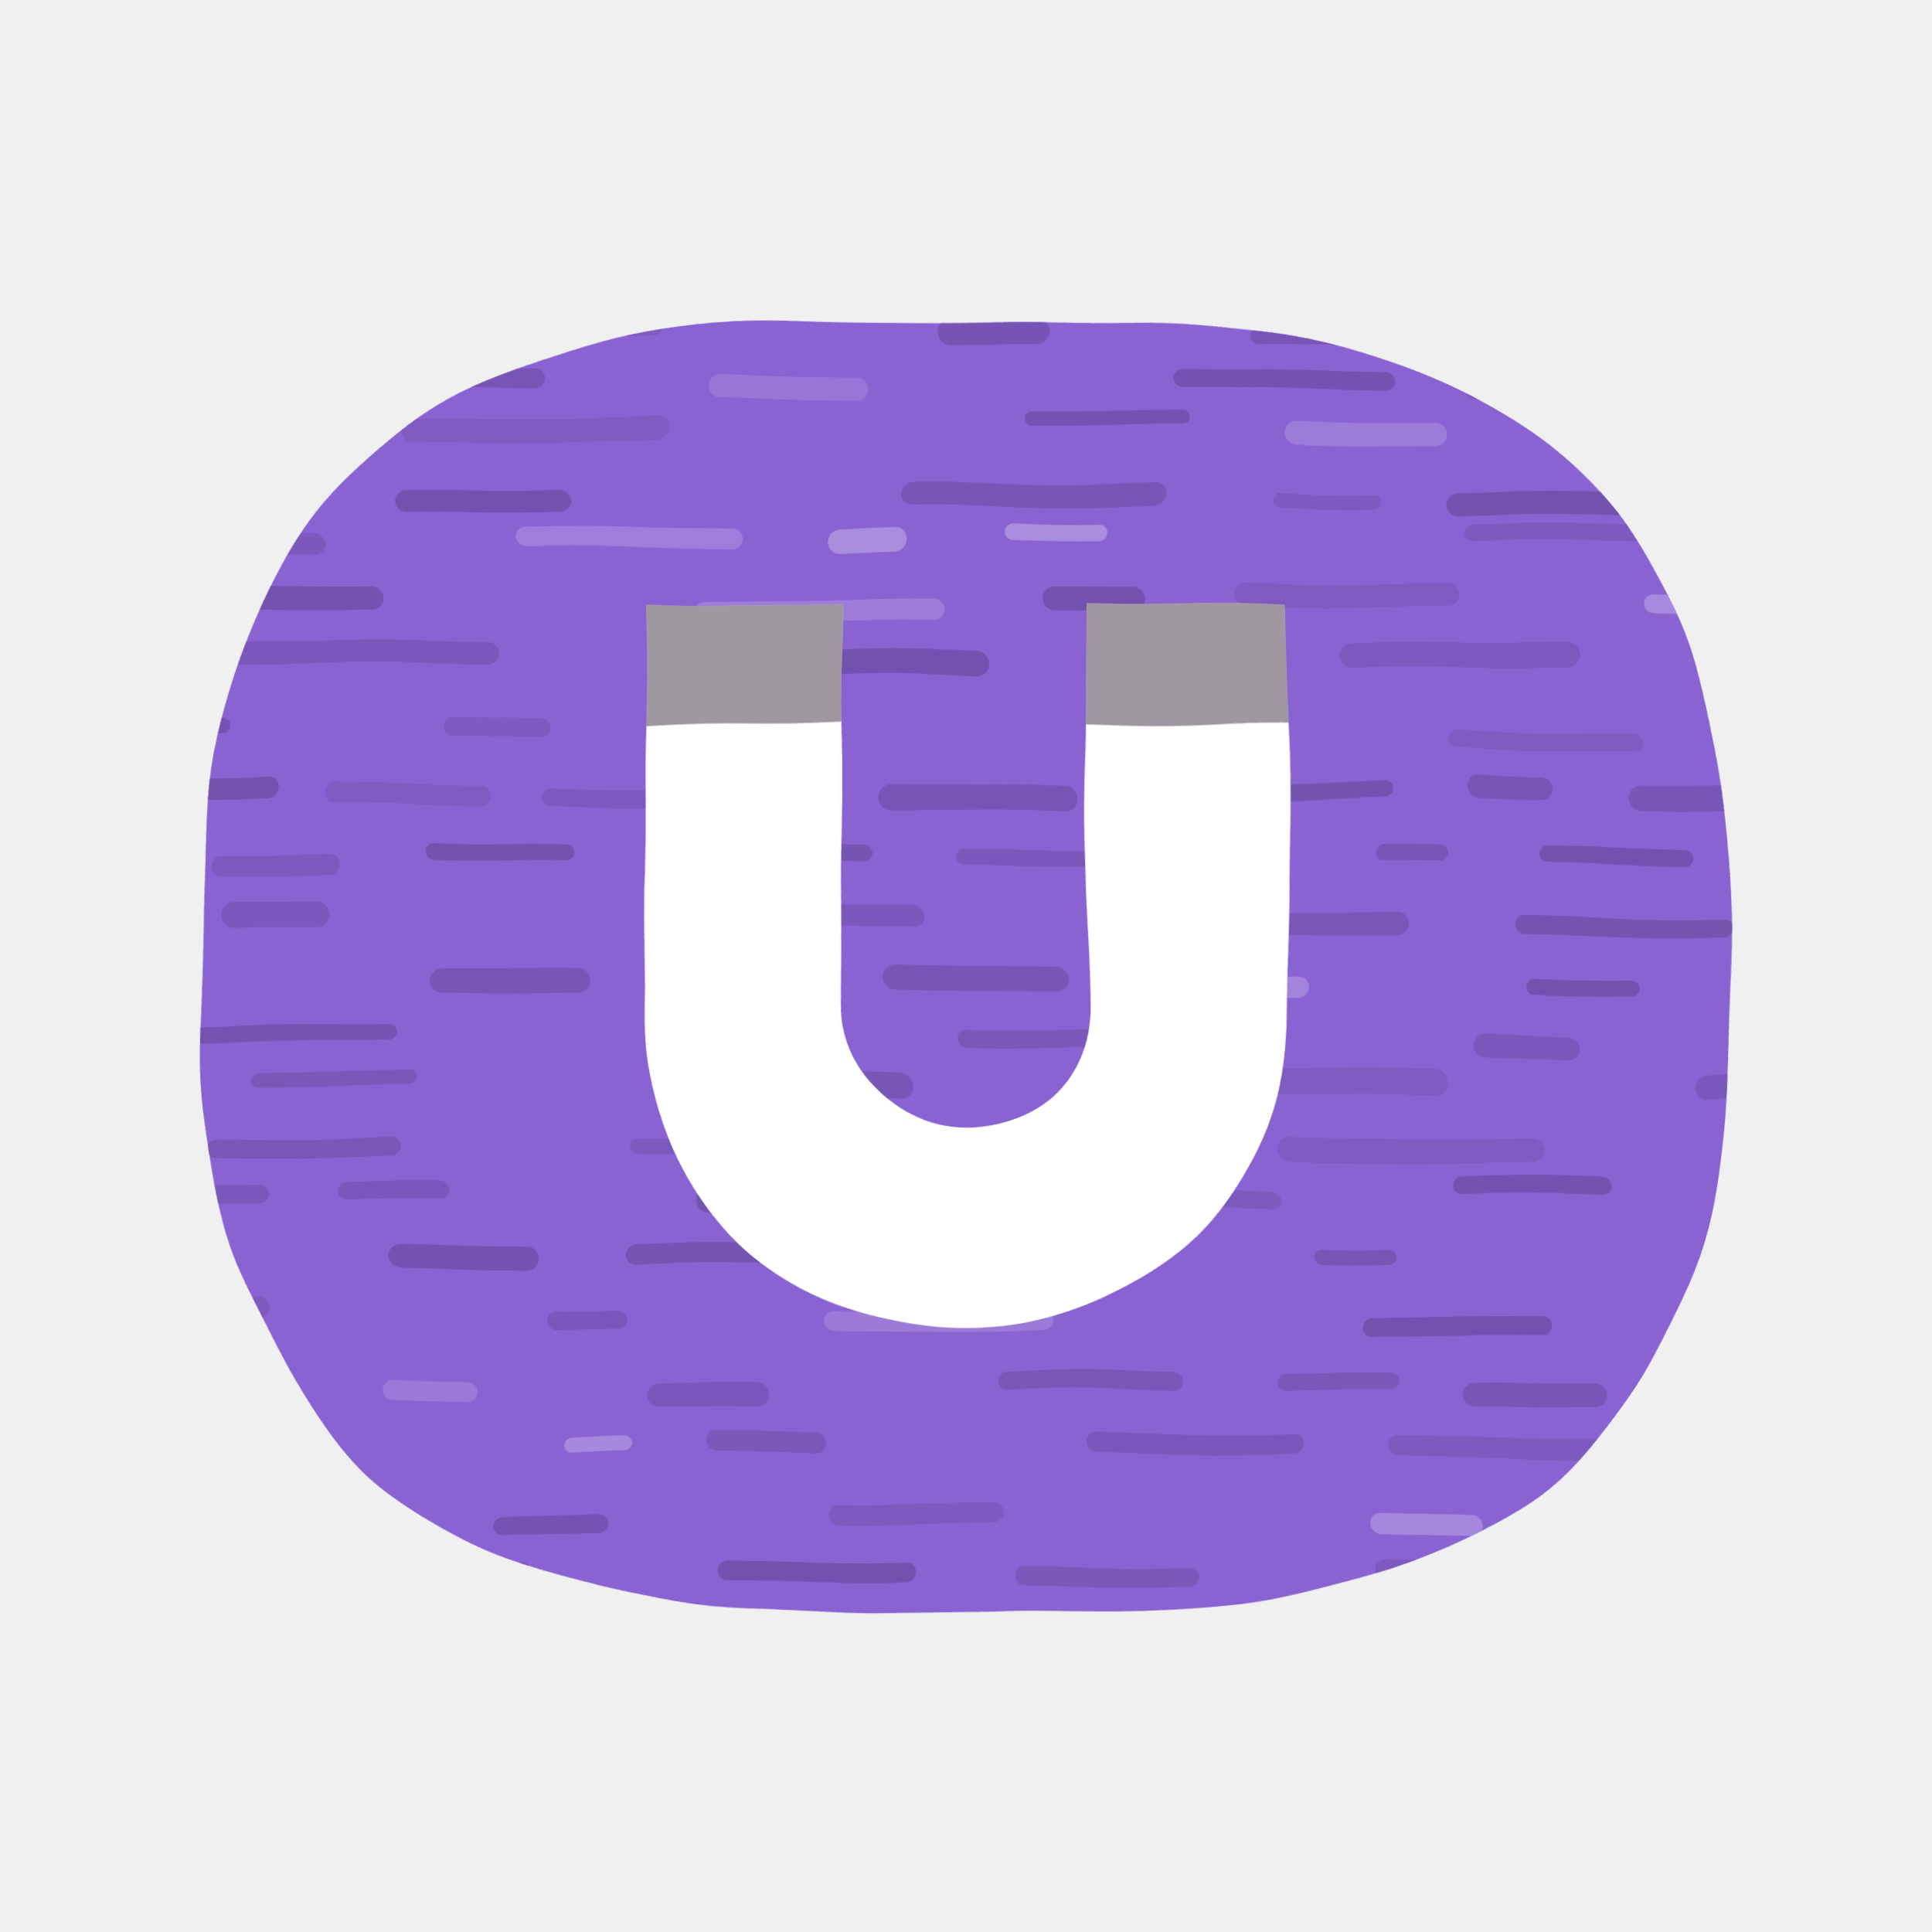
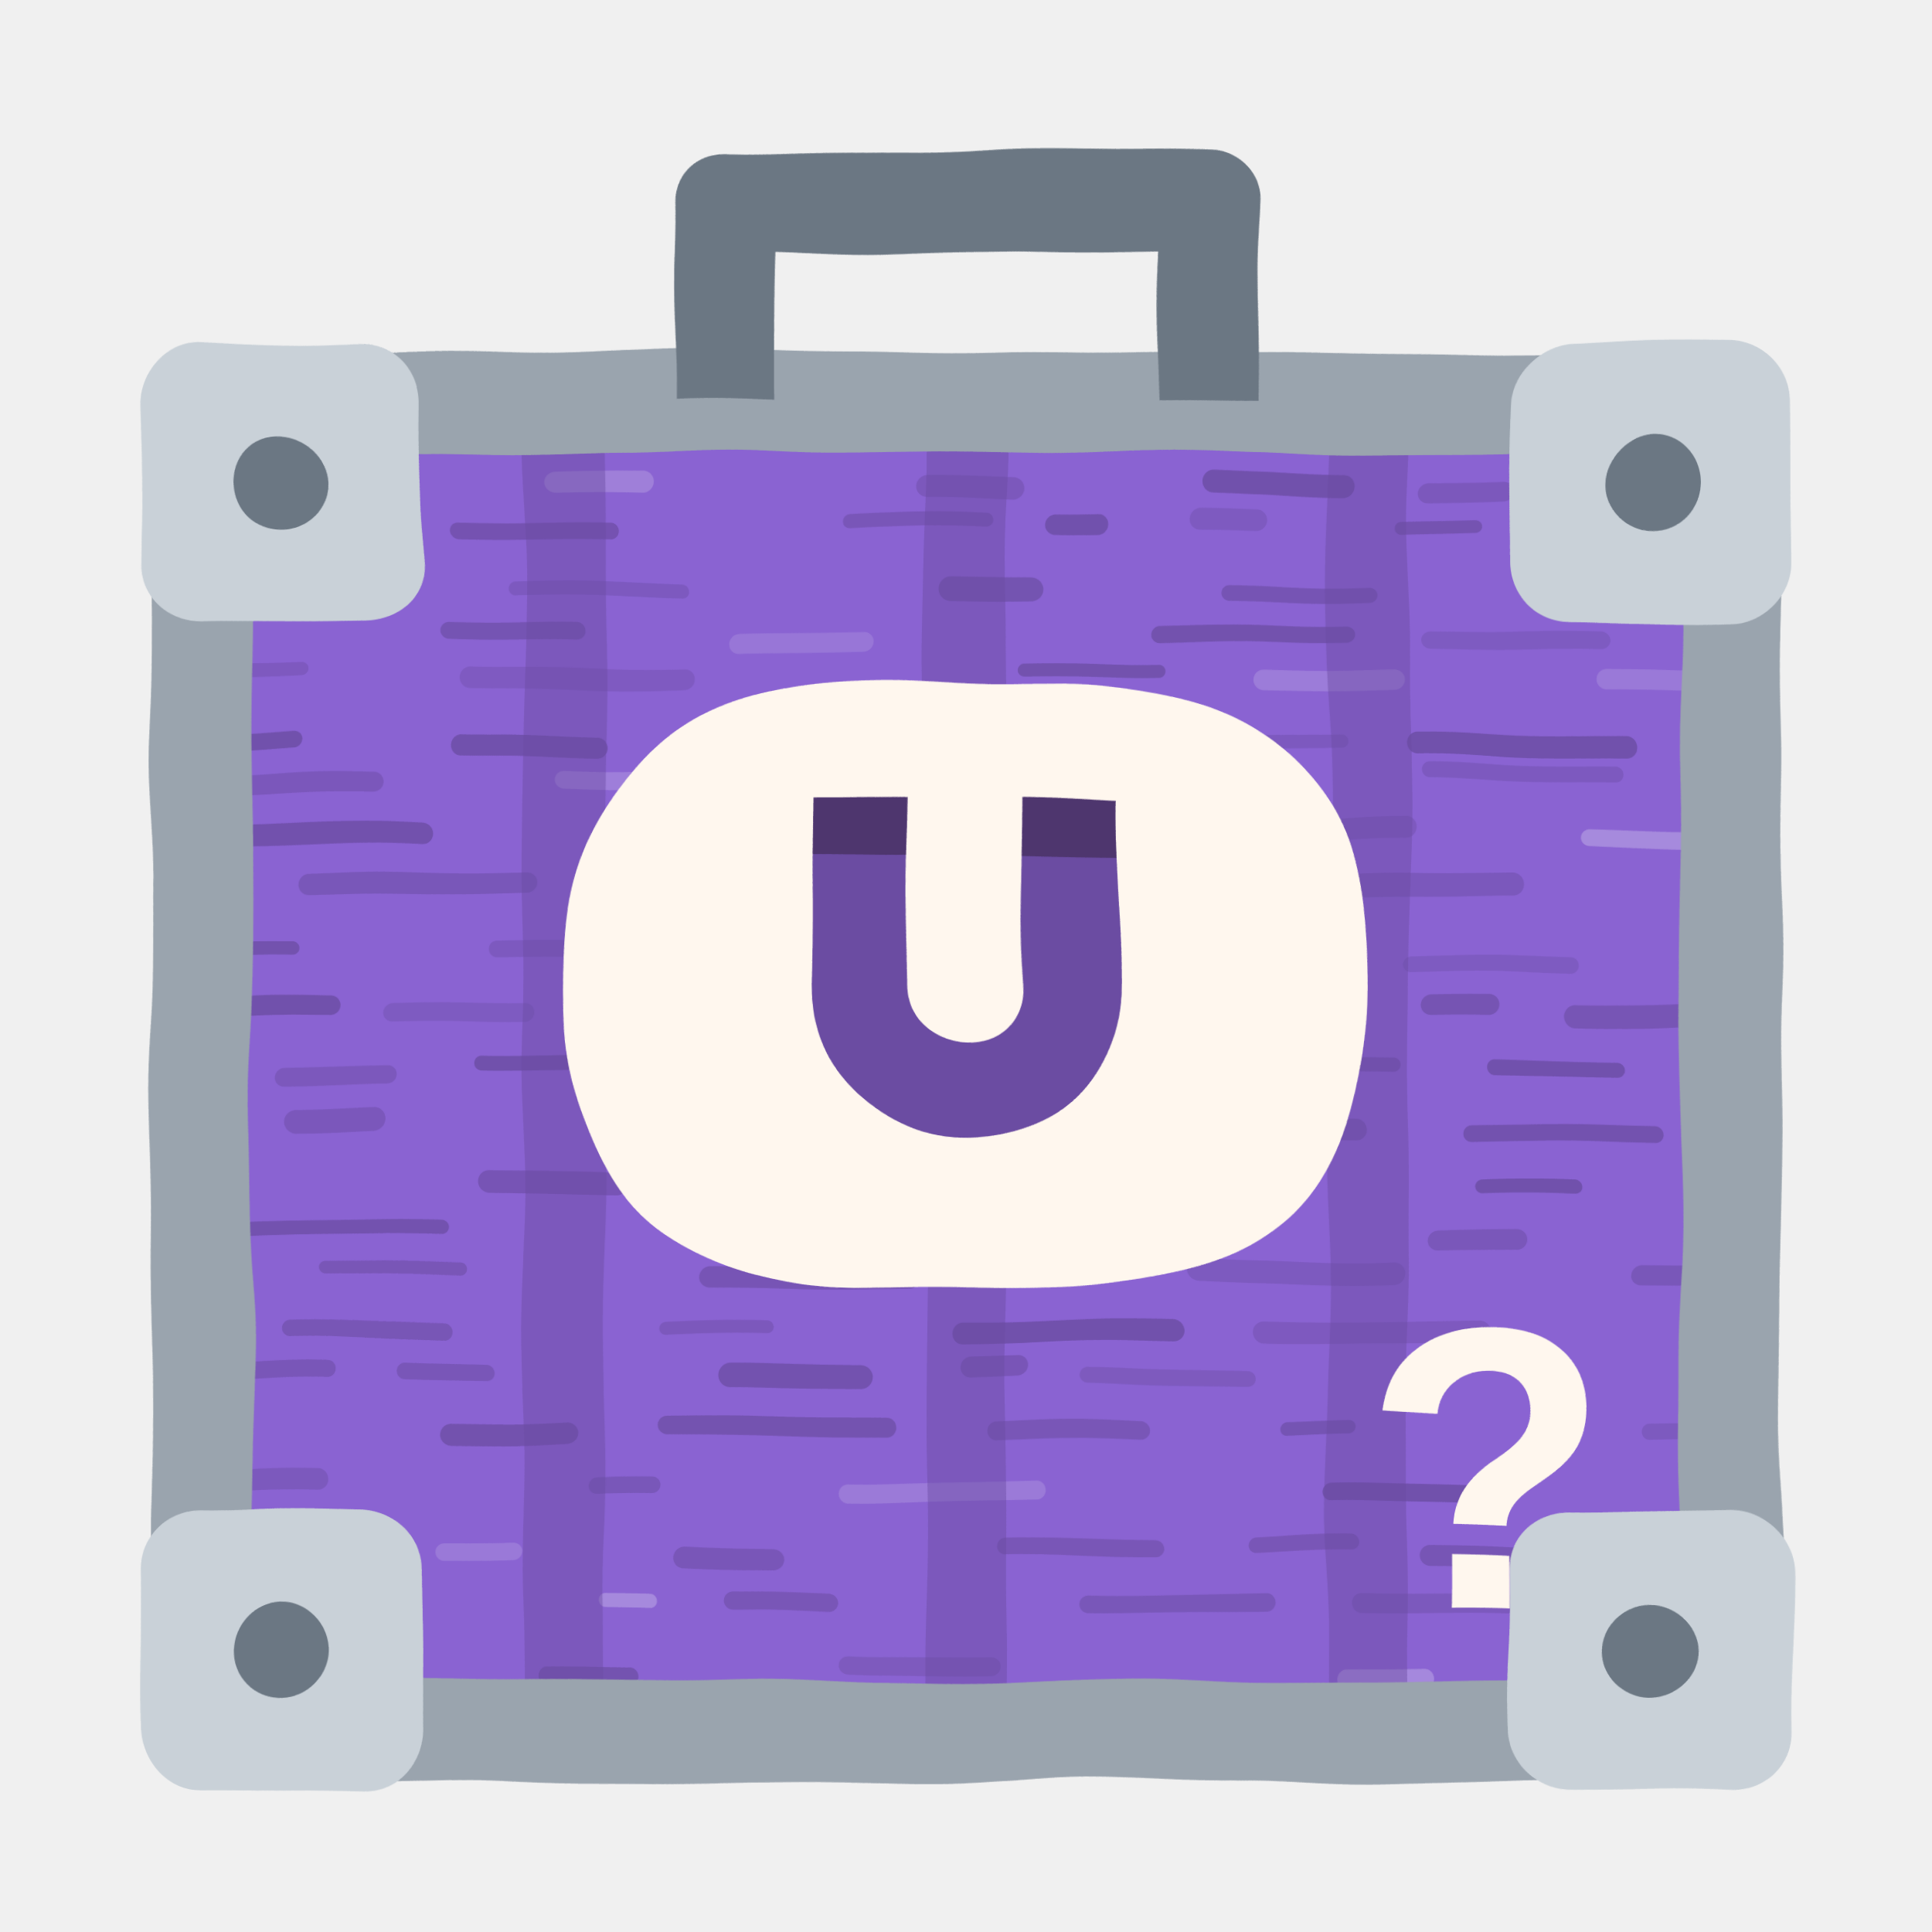
<svg xmlns="http://www.w3.org/2000/svg" width="96" height="96" viewBox="0 0 96 96">
  <defs>
    <filter id="rough" x="-10%" y="-10%" width="120%" height="120%">
      <feTurbulence type="fractalNoise" baseFrequency="0.08" numOctaves="2" seed="10" />
      <feDisplacementMap in="SourceGraphic" scale="0.8" xChannelSelector="R" yChannelSelector="G" />
    </filter>
  </defs>
  <g filter="url(#rough)">
-     <clipPath id="cxcontrole">
-       <path d="M40,16 H56 Q86,16 86,46 V50 Q86,80 56,80 H40 Q10,80 10,50 V46 Q10,16 40,16 Z" />
+     <clipPath id="cbcontrole">
+       <path d="M18,20 H78 Q86,20 86,28 V78 Q86,86 78,86 H18 Q10,86 10,78 V28 Q10,20 18,20 Z" />
    </clipPath>
-     <path d="M40,16 H56 Q86,16 86,46 V50 Q86,80 56,80 H40 Q10,80 10,50 V46 Q10,16 40,16 Z" fill="#8a63d2" />
-     <g clip-path="url(#cxcontrole)" stroke-linecap="round">
-       <path d="M-3.85,4.44 h10.14" stroke="#6d4da5" stroke-width="1.23" stroke-opacity="0.76" />
-       <path d="M24.23,4.55 h6.46" stroke="#6d4da5" stroke-width="0.76" stroke-opacity="0.37" />
-       <path d="M38.11,4.47 h8.40" stroke="#6d4da5" stroke-width="1.08" stroke-opacity="0.54" />
-       <path d="M64.84,4.27 h6.83" stroke="#6d4da5" stroke-width="0.95" stroke-opacity="0.69" />
-       <path d="M83.37,4.89 h4.92" stroke="#6d4da5" stroke-width="0.98" stroke-opacity="0.50" />
-       <path d="M99.89,4.28 h9.18" stroke="#6d4da5" stroke-width="0.92" stroke-opacity="0.39" />
-       <path d="M11.36,7.82 h4.75" stroke="#6d4da5" stroke-width="1.19" stroke-opacity="0.44" />
-       <path d="M28.06,7.47 h3.33" stroke="#6d4da5" stroke-width="0.77" stroke-opacity="0.79" />
-       <path d="M45.84,7.86 h11.92" stroke="#6d4da5" stroke-width="1.08" stroke-opacity="0.47" />
-       <path d="M70.55,7.74 h8.48" stroke="#b39ae2" stroke-width="0.94" stroke-opacity="0.78" />
-       <path d="M96.06,7.29 h11.60" stroke="#6d4da5" stroke-width="1.30" stroke-opacity="0.50" />
-       <path d="M9.78,10.67 h7.29" stroke="#b39ae2" stroke-width="0.88" stroke-opacity="0.75" />
-       <path d="M25.52,10.55 h4.75" stroke="#b39ae2" stroke-width="1.23" stroke-opacity="0.52" />
-       <path d="M45.87,10.89 h4.63" stroke="#6d4da5" stroke-width="1.22" stroke-opacity="0.43" />
-       <path d="M61.45,10.60 h7.20" stroke="#6d4da5" stroke-width="1.23" stroke-opacity="0.78" />
-       <path d="M73.37,11.04 h4.03" stroke="#6d4da5" stroke-width="1.11" stroke-opacity="0.45" />
-       <path d="M90.19,10.54 h8.89" stroke="#b39ae2" stroke-width="1.12" stroke-opacity="0.60" />
-       <path d="M-0.67,12.55 h8.80" stroke="#6d4da5" stroke-width="0.78" stroke-opacity="0.53" />
-       <path d="M20.26,13.32 h8.22" stroke="#6d4da5" stroke-width="0.93" stroke-opacity="0.68" />
-       <path d="M41.80,12.65 h7.36" stroke="#6d4da5" stroke-width="0.76" stroke-opacity="0.55" />
-       <path d="M52.90,12.80 h2.32" stroke="#6d4da5" stroke-width="1.14" stroke-opacity="0.77" />
-       <path d="M60.84,12.65 h3.09" stroke="#6d4da5" stroke-width="1.19" stroke-opacity="0.36" />
-       <path d="M71.94,12.95 h3.92" stroke="#6d4da5" stroke-width="0.72" stroke-opacity="0.69" />
-       <path d="M88.63,13.05 h5.86" stroke="#6d4da5" stroke-width="1.20" stroke-opacity="0.42" />
-       <path d="M8.67,16.46 h6.84" stroke="#6d4da5" stroke-width="0.88" stroke-opacity="0.76" />
-       <path d="M23.14,16.43 h9.32" stroke="#6d4da5" stroke-width="0.75" stroke-opacity="0.40" />
-       <path d="M47.33,16.43 h4.25" stroke="#6d4da5" stroke-width="1.32" stroke-opacity="0.67" />
-       <path d="M62.51,16.66 h7.63" stroke="#6d4da5" stroke-width="0.85" stroke-opacity="0.64" />
-       <path d="M78.94,16.61 h8.01" stroke="#6d4da5" stroke-width="1.18" stroke-opacity="0.70" />
-       <path d="M97.80,16.18 h5.26" stroke="#6d4da5" stroke-width="0.74" stroke-opacity="0.49" />
-       <path d="M19.47,18.75 h7.12" stroke="#6d4da5" stroke-width="0.95" stroke-opacity="0.66" />
-       <path d="M35.68,19.39 h6.90" stroke="#b39ae2" stroke-width="1.15" stroke-opacity="0.36" />
-       <path d="M58.69,18.85 h10.18" stroke="#6d4da5" stroke-width="0.92" stroke-opacity="0.75" />
-       <path d="M73.27,19.25 h9.37" stroke="#6d4da5" stroke-width="0.97" stroke-opacity="0.37" />
-       <path d="M92.06,19.18 h3.63" stroke="#6d4da5" stroke-width="0.80" stroke-opacity="0.56" />
-       <path d="M2.44,20.90 h9.13" stroke="#6d4da5" stroke-width="0.73" stroke-opacity="0.38" />
-       <path d="M20.71,21.32 h11.86" stroke="#6d4da5" stroke-width="1.16" stroke-opacity="0.35" />
-       <path d="M51.18,20.84 h7.47" stroke="#6d4da5" stroke-width="0.70" stroke-opacity="0.75" />
-       <path d="M64.37,21.49 h6.98" stroke="#b39ae2" stroke-width="1.15" stroke-opacity="0.44" />
-       <path d="M82.97,21.38 h8.54" stroke="#b39ae2" stroke-width="1.11" stroke-opacity="0.39" />
-       <path d="M96.14,20.91 h7.92" stroke="#6d4da5" stroke-width="1.26" stroke-opacity="0.57" />
-       <path d="M-0.67,24.77 h11.83" stroke="#6d4da5" stroke-width="0.91" stroke-opacity="0.78" />
-       <path d="M20.30,24.93 h7.40" stroke="#6d4da5" stroke-width="1.14" stroke-opacity="0.77" />
-       <path d="M45.35,24.62 h12.01" stroke="#6d4da5" stroke-width="1.12" stroke-opacity="0.64" />
-       <path d="M63.62,24.80 h4.75" stroke="#6d4da5" stroke-width="0.71" stroke-opacity="0.40" />
-       <path d="M72.55,25.00 h11.54" stroke="#6d4da5" stroke-width="1.18" stroke-opacity="0.80" />
-       <path d="M90.47,24.67 h10.16" stroke="#6d4da5" stroke-width="1.01" stroke-opacity="0.55" />
-       <path d="M3.83,27.12 h11.77" stroke="#6d4da5" stroke-width="1.09" stroke-opacity="0.47" />
-       <path d="M26.00,26.72 h10.45" stroke="#b39ae2" stroke-width="0.99" stroke-opacity="0.50" />
-       <path d="M41.89,26.86 h2.65" stroke="#b39ae2" stroke-width="1.21" stroke-opacity="0.77" />
-       <path d="M50.40,26.42 h4.23" stroke="#b39ae2" stroke-width="0.83" stroke-opacity="0.76" />
-       <path d="M73.21,26.46 h10.25" stroke="#6d4da5" stroke-width="0.85" stroke-opacity="0.40" />
-       <path d="M88.89,27.02 h3.63" stroke="#6d4da5" stroke-width="1.12" stroke-opacity="0.67" />
-       <path d="M6.75,29.85 h11.57" stroke="#6d4da5" stroke-width="1.18" stroke-opacity="0.76" />
-       <path d="M35.01,30.33 h11.56" stroke="#b39ae2" stroke-width="1.06" stroke-opacity="0.49" />
-       <path d="M52.41,29.76 h3.95" stroke="#6d4da5" stroke-width="1.21" stroke-opacity="0.78" />
-       <path d="M62.04,29.55 h9.82" stroke="#6d4da5" stroke-width="1.15" stroke-opacity="0.38" />
-       <path d="M82.06,29.97 h9.48" stroke="#b39ae2" stroke-width="0.94" stroke-opacity="0.70" />
-       <path d="M99.51,29.73 h3.77" stroke="#6d4da5" stroke-width="0.80" stroke-opacity="0.76" />
-       <path d="M-4.36,32.52 h7.94" stroke="#6d4da5" stroke-width="1.29" stroke-opacity="0.43" />
-       <path d="M12.06,32.54 h12.01" stroke="#6d4da5" stroke-width="1.13" stroke-opacity="0.53" />
-       <path d="M38.25,32.99 h10.32" stroke="#6d4da5" stroke-width="1.28" stroke-opacity="0.78" />
-       <path d="M67.26,32.60 h10.60" stroke="#6d4da5" stroke-width="1.26" stroke-opacity="0.48" />
-       <path d="M90.41,32.73 h8.78" stroke="#6d4da5" stroke-width="1.19" stroke-opacity="0.59" />
-       <path d="M6.80,36.02 h4.33" stroke="#6d4da5" stroke-width="0.75" stroke-opacity="0.75" />
-       <path d="M22.36,36.14 h4.49" stroke="#6d4da5" stroke-width="0.89" stroke-opacity="0.40" />
-       <path d="M34.67,36.20 h2.66" stroke="#b39ae2" stroke-width="1.17" stroke-opacity="0.69" />
-       <path d="M56.52,36.83 h7.07" stroke="#6d4da5" stroke-width="0.80" stroke-opacity="0.45" />
-       <path d="M72.37,36.85 h8.83" stroke="#6d4da5" stroke-width="0.86" stroke-opacity="0.37" />
-       <path d="M94.44,36.65 h2.37" stroke="#6d4da5" stroke-width="0.84" stroke-opacity="0.38" />
-       <path d="M8.33,39.17 h4.91" stroke="#6d4da5" stroke-width="1.07" stroke-opacity="0.78" />
-       <path d="M16.60,39.55 h7.32" stroke="#6d4da5" stroke-width="1.02" stroke-opacity="0.37" />
-       <path d="M27.40,39.56 h6.78" stroke="#6d4da5" stroke-width="0.89" stroke-opacity="0.42" />
-       <path d="M44.42,39.60 h8.64" stroke="#6d4da5" stroke-width="1.21" stroke-opacity="0.65" />
-       <path d="M59.68,39.32 h8.92" stroke="#6d4da5" stroke-width="0.80" stroke-opacity="0.74" />
-       <path d="M73.47,39.15 h3.09" stroke="#6d4da5" stroke-width="1.14" stroke-opacity="0.63" />
-       <path d="M81.49,39.58 h5.60" stroke="#6d4da5" stroke-width="1.25" stroke-opacity="0.60" />
-       <path d="M96.99,39.52 h10.29" stroke="#6d4da5" stroke-width="0.93" stroke-opacity="0.65" />
-       <path d="M10.89,43.02 h5.48" stroke="#6d4da5" stroke-width="1.00" stroke-opacity="0.45" />
-       <path d="M21.59,42.38 h6.56" stroke="#6d4da5" stroke-width="0.83" stroke-opacity="0.78" />
-       <path d="M40.08,42.32 h3.07" stroke="#6d4da5" stroke-width="0.85" stroke-opacity="0.70" />
-       <path d="M48.08,42.49 h9.34" stroke="#6d4da5" stroke-width="0.77" stroke-opacity="0.49" />
-       <path d="M68.58,42.43 h2.89" stroke="#6d4da5" stroke-width="0.76" stroke-opacity="0.64" />
-       <path d="M76.93,42.46 h6.78" stroke="#6d4da5" stroke-width="0.83" stroke-opacity="0.77" />
-       <path d="M94.32,42.44 h2.59" stroke="#6d4da5" stroke-width="1.25" stroke-opacity="0.73" />
-       <path d="M-3.30,45.59 h10.80" stroke="#6d4da5" stroke-width="0.89" stroke-opacity="0.43" />
-       <path d="M11.53,45.42 h4.14" stroke="#6d4da5" stroke-width="1.29" stroke-opacity="0.47" />
-       <path d="M35.36,45.49 h10.25" stroke="#6d4da5" stroke-width="1.08" stroke-opacity="0.52" />
-       <path d="M57.37,45.85 h12.06" stroke="#6d4da5" stroke-width="1.12" stroke-opacity="0.58" />
-       <path d="M75.68,45.97 h9.94" stroke="#6d4da5" stroke-width="0.91" stroke-opacity="0.73" />
-       <path d="M102.03,46.03 h4.81" stroke="#6d4da5" stroke-width="0.77" stroke-opacity="0.75" />
-       <path d="M-2.70,48.65 h7.54" stroke="#6d4da5" stroke-width="1.00" stroke-opacity="0.48" />
-       <path d="M21.86,48.77 h6.89" stroke="#6d4da5" stroke-width="1.21" stroke-opacity="0.61" />
-       <path d="M44.67,48.60 h7.68" stroke="#6d4da5" stroke-width="1.28" stroke-opacity="0.64" />
-       <path d="M59.63,49.07 h4.94" stroke="#b39ae2" stroke-width="1.07" stroke-opacity="0.60" />
-       <path d="M76.25,48.97 h4.96" stroke="#6d4da5" stroke-width="0.78" stroke-opacity="0.80" />
-       <path d="M100.82,48.36 h2.67" stroke="#6d4da5" stroke-width="0.78" stroke-opacity="0.56" />
-       <path d="M8.84,51.31 h10.46" stroke="#6d4da5" stroke-width="0.79" stroke-opacity="0.73" />
-       <path d="M35.89,51.79 h4.02" stroke="#6d4da5" stroke-width="1.18" stroke-opacity="0.66" />
-       <path d="M48.03,51.62 h11.15" stroke="#6d4da5" stroke-width="0.88" stroke-opacity="0.57" />
-       <path d="M73.81,51.95 h4.30" stroke="#6d4da5" stroke-width="1.12" stroke-opacity="0.50" />
-       <path d="M94.49,51.57 h5.82" stroke="#b39ae2" stroke-width="0.77" stroke-opacity="0.78" />
-       <path d="M13.01,53.61 h7.36" stroke="#6d4da5" stroke-width="0.72" stroke-opacity="0.57" />
-       <path d="M33.97,54.07 h10.81" stroke="#6d4da5" stroke-width="1.24" stroke-opacity="0.61" />
-       <path d="M60.80,53.73 h10.57" stroke="#6d4da5" stroke-width="1.26" stroke-opacity="0.39" />
-       <path d="M84.85,53.90 h11.38" stroke="#6d4da5" stroke-width="1.15" stroke-opacity="0.53" />
-       <path d="M10.85,57.03 h8.68" stroke="#6d4da5" stroke-width="0.91" stroke-opacity="0.58" />
-       <path d="M31.57,56.89 h5.51" stroke="#6d4da5" stroke-width="0.71" stroke-opacity="0.45" />
-       <path d="M47.83,57.09 h11.48" stroke="#6d4da5" stroke-width="1.19" stroke-opacity="0.80" />
-       <path d="M64.15,57.06 h11.98" stroke="#6d4da5" stroke-width="1.20" stroke-opacity="0.38" />
-       <path d="M90.15,56.31 h10.07" stroke="#6d4da5" stroke-width="1.24" stroke-opacity="0.59" />
-       <path d="M2.08,59.26 h10.92" stroke="#6d4da5" stroke-width="0.92" stroke-opacity="0.55" />
-       <path d="M17.35,59.15 h4.50" stroke="#6d4da5" stroke-width="0.88" stroke-opacity="0.52" />
-       <path d="M35.12,59.53 h7.04" stroke="#6d4da5" stroke-width="1.31" stroke-opacity="0.73" />
-       <path d="M48.32,58.95 h2.60" stroke="#6d4da5" stroke-width="1.17" stroke-opacity="0.56" />
-       <path d="M54.78,59.61 h8.53" stroke="#6d4da5" stroke-width="0.86" stroke-opacity="0.41" />
-       <path d="M72.68,58.78 h6.83" stroke="#6d4da5" stroke-width="0.91" stroke-opacity="0.76" />
-       <path d="M93.41,59.37 h3.47" stroke="#6d4da5" stroke-width="0.92" stroke-opacity="0.59" />
-       <path d="M-1.60,62.78 h7.93" stroke="#6d4da5" stroke-width="0.77" stroke-opacity="0.48" />
-       <path d="M19.92,62.53 h6.26" stroke="#6d4da5" stroke-width="1.20" stroke-opacity="0.75" />
-       <path d="M31.57,62.23 h12.04" stroke="#6d4da5" stroke-width="1.04" stroke-opacity="0.70" />
-       <path d="M49.71,62.49 h7.94" stroke="#6d4da5" stroke-width="1.00" stroke-opacity="0.57" />
-       <path d="M65.57,62.36 h3.45" stroke="#6d4da5" stroke-width="0.75" stroke-opacity="0.66" />
-       <path d="M85.44,62.47 h6.91" stroke="#6d4da5" stroke-width="0.85" stroke-opacity="0.39" />
-       <path d="M1.06,65.10 h11.60" stroke="#6d4da5" stroke-width="1.14" stroke-opacity="0.44" />
-       <path d="M27.76,65.56 h2.96" stroke="#6d4da5" stroke-width="0.91" stroke-opacity="0.53" />
-       <path d="M41.40,65.69 h10.54" stroke="#b39ae2" stroke-width="1.01" stroke-opacity="0.43" />
-       <path d="M68.19,65.96 h8.52" stroke="#6d4da5" stroke-width="0.97" stroke-opacity="0.78" />
-       <path d="M88.20,65.20 h3.13" stroke="#6d4da5" stroke-width="0.81" stroke-opacity="0.46" />
-       <path d="M106.66,65.47 h3.14" stroke="#6d4da5" stroke-width="1.31" stroke-opacity="0.48" />
-       <path d="M0.88,68.81 h8.39" stroke="#6d4da5" stroke-width="0.89" stroke-opacity="0.49" />
-       <path d="M19.56,69.09 h3.73" stroke="#b39ae2" stroke-width="0.98" stroke-opacity="0.39" />
-       <path d="M32.70,69.41 h4.90" stroke="#6d4da5" stroke-width="1.18" stroke-opacity="0.55" />
-       <path d="M50.14,68.73 h8.14" stroke="#6d4da5" stroke-width="0.91" stroke-opacity="0.54" />
-       <path d="M63.87,68.70 h5.37" stroke="#6d4da5" stroke-width="0.85" stroke-opacity="0.57" />
-       <path d="M73.43,69.39 h5.95" stroke="#6d4da5" stroke-width="1.15" stroke-opacity="0.60" />
-       <path d="M92.63,68.66 h4.99" stroke="#6d4da5" stroke-width="1.29" stroke-opacity="0.60" />
-       <path d="M7.05,72.17 h5.74" stroke="#b39ae2" stroke-width="0.82" stroke-opacity="0.73" />
-       <path d="M28.38,71.84 h2.54" stroke="#b39ae2" stroke-width="0.77" stroke-opacity="0.69" />
-       <path d="M35.52,71.69 h4.93" stroke="#6d4da5" stroke-width="1.01" stroke-opacity="0.57" />
-       <path d="M54.62,71.81 h9.76" stroke="#6d4da5" stroke-width="0.97" stroke-opacity="0.53" />
-       <path d="M69.64,71.96 h10.75" stroke="#6d4da5" stroke-width="1.02" stroke-opacity="0.44" />
-       <path d="M86.17,71.69 h4.23" stroke="#6d4da5" stroke-width="0.94" stroke-opacity="0.68" />
-       <path d="M103.23,72.29 h11.06" stroke="#6d4da5" stroke-width="0.88" stroke-opacity="0.55" />
-       <path d="M-1.18,75.94 h8.04" stroke="#6d4da5" stroke-width="1.19" stroke-opacity="0.67" />
-       <path d="M25.02,75.86 h4.72" stroke="#6d4da5" stroke-width="0.93" stroke-opacity="0.71" />
-       <path d="M41.57,75.13 h7.78" stroke="#6d4da5" stroke-width="1.02" stroke-opacity="0.41" />
-       <path d="M68.80,75.90 h4.36" stroke="#b39ae2" stroke-width="1.06" stroke-opacity="0.67" />
-       <path d="M88.92,75.25 h11.88" stroke="#6d4da5" stroke-width="0.79" stroke-opacity="0.73" />
-       <path d="M0.59,78.08 h5.38" stroke="#b39ae2" stroke-width="1.05" stroke-opacity="0.74" />
-       <path d="M16.97,78.11 h8.99" stroke="#6d4da5" stroke-width="0.78" stroke-opacity="0.55" />
-       <path d="M36.34,78.02 h8.59" stroke="#6d4da5" stroke-width="0.98" stroke-opacity="0.77" />
-       <path d="M50.94,78.32 h8.09" stroke="#6d4da5" stroke-width="0.94" stroke-opacity="0.57" />
-       <path d="M68.93,78.17 h7.24" stroke="#6d4da5" stroke-width="1.02" stroke-opacity="0.42" />
-       <path d="M91.81,77.65 h12.06" stroke="#6d4da5" stroke-width="0.89" stroke-opacity="0.59" />
-       <path d="M19.25,81.21 h7.70" stroke="#6d4da5" stroke-width="1.03" stroke-opacity="0.51" />
-       <path d="M45.48,81.45 h4.30" stroke="#6d4da5" stroke-width="0.83" stroke-opacity="0.71" />
-       <path d="M67.67,81.44 h11.21" stroke="#6d4da5" stroke-width="1.10" stroke-opacity="0.59" />
-       <path d="M82.73,81.45 h9.38" stroke="#6d4da5" stroke-width="0.92" stroke-opacity="0.80" />
-       <path d="M8.69,84.79 h4.81" stroke="#6d4da5" stroke-width="1.07" stroke-opacity="0.70" />
-       <path d="M19.44,84.71 h3.30" stroke="#6d4da5" stroke-width="1.27" stroke-opacity="0.44" />
-       <path d="M30.08,85.15 h10.65" stroke="#6d4da5" stroke-width="0.74" stroke-opacity="0.70" />
-       <path d="M47.22,84.73 h8.78" stroke="#6d4da5" stroke-width="0.79" stroke-opacity="0.49" />
-       <path d="M66.37,84.99 h2.76" stroke="#6d4da5" stroke-width="0.79" stroke-opacity="0.49" />
-       <path d="M85.51,85.17 h5.47" stroke="#b39ae2" stroke-width="0.87" stroke-opacity="0.78" />
-       <path d="M96.51,85.35 h3.16" stroke="#6d4da5" stroke-width="0.75" stroke-opacity="0.60" />
-       <path d="M-1.76,87.39 h11.42" stroke="#6d4da5" stroke-width="1.29" stroke-opacity="0.42" />
-       <path d="M23.16,88.10 h3.04" stroke="#6d4da5" stroke-width="1.00" stroke-opacity="0.42" />
-       <path d="M43.87,87.38 h6.36" stroke="#6d4da5" stroke-width="0.79" stroke-opacity="0.42" />
-       <path d="M62.48,88.00 h5.05" stroke="#6d4da5" stroke-width="0.82" stroke-opacity="0.40" />
-       <path d="M81.06,87.72 h9.17" stroke="#6d4da5" stroke-width="1.13" stroke-opacity="0.52" />
-       <path d="M98.59,87.95 h6.84" stroke="#6d4da5" stroke-width="0.73" stroke-opacity="0.74" />
-       <path d="M15.48,91.06 h3.36" stroke="#6d4da5" stroke-width="0.78" stroke-opacity="0.78" />
-       <path d="M28.80,90.57 h3.43" stroke="#6d4da5" stroke-width="1.25" stroke-opacity="0.38" />
-       <path d="M42.50,90.23 h2.64" stroke="#6d4da5" stroke-width="0.76" stroke-opacity="0.58" />
-       <path d="M61.28,90.84 h12.10" stroke="#6d4da5" stroke-width="0.77" stroke-opacity="0.53" />
-       <path d="M86.69,90.84 h4.95" stroke="#6d4da5" stroke-width="1.22" stroke-opacity="0.66" />
-       <path d="M98.08,90.77 h5.34" stroke="#6d4da5" stroke-width="1.16" stroke-opacity="0.49" />
+     <path d="M18,20 H78 Q86,20 86,28 V78 Q86,86 78,86 H18 Q10,86 10,78 V28 Q10,20 18,20 Z" fill="#8a63d2" />
+     <g clip-path="url(#cbcontrole)" stroke-linecap="round">
+       <path d="M0.86,18.40 h9.21" stroke="#6b4ca2" stroke-width="1.12" stroke-opacity="0.76" />
+       <path d="M26.39,18.50 h5.88" stroke="#6b4ca2" stroke-width="0.69" stroke-opacity="0.37" />
+       <path d="M39.01,18.43 h7.64" stroke="#6b4ca2" stroke-width="0.98" stroke-opacity="0.54" />
+       <path d="M63.31,18.25 h6.21" stroke="#6b4ca2" stroke-width="0.86" stroke-opacity="0.69" />
+       <path d="M80.15,18.81 h4.47" stroke="#6b4ca2" stroke-width="0.89" stroke-opacity="0.50" />
+       <path d="M95.17,18.26 h8.35" stroke="#6b4ca2" stroke-width="0.84" stroke-opacity="0.39" />
+       <path d="M14.69,21.47 h4.32" stroke="#6b4ca2" stroke-width="1.08" stroke-opacity="0.44" />
+       <path d="M29.87,21.15 h3.02" stroke="#6b4ca2" stroke-width="0.70" stroke-opacity="0.79" />
+       <path d="M46.03,21.51 h10.83" stroke="#6b4ca2" stroke-width="0.99" stroke-opacity="0.47" />
+       <path d="M68.50,21.40 h7.71" stroke="#b39ae2" stroke-width="0.86" stroke-opacity="0.78" />
+       <path d="M91.69,20.99 h10.54" stroke="#6b4ca2" stroke-width="1.18" stroke-opacity="0.50" />
+       <path d="M13.25,24.07 h6.63" stroke="#b39ae2" stroke-width="0.80" stroke-opacity="0.75" />
+       <path d="M27.57,23.95 h4.32" stroke="#b39ae2" stroke-width="1.11" stroke-opacity="0.52" />
+       <path d="M46.07,24.26 h4.21" stroke="#6b4ca2" stroke-width="1.11" stroke-opacity="0.43" />
+       <path d="M60.23,24.00 h6.55" stroke="#6b4ca2" stroke-width="1.12" stroke-opacity="0.78" />
+       <path d="M71.06,24.40 h3.66" stroke="#6b4ca2" stroke-width="1.00" stroke-opacity="0.45" />
+       <path d="M86.35,23.95 h8.08" stroke="#b39ae2" stroke-width="1.02" stroke-opacity="0.60" />
+       <path d="M3.76,25.78 h8.00" stroke="#6b4ca2" stroke-width="0.71" stroke-opacity="0.53" />
+       <path d="M22.78,26.47 h7.47" stroke="#6b4ca2" stroke-width="0.84" stroke-opacity="0.68" />
+       <path d="M42.37,25.87 h6.69" stroke="#6b4ca2" stroke-width="0.69" stroke-opacity="0.55" />
+       <path d="M52.45,26.00 h2.11" stroke="#6b4ca2" stroke-width="1.04" stroke-opacity="0.77" />
+       <path d="M59.67,25.86 h2.81" stroke="#6b4ca2" stroke-width="1.08" stroke-opacity="0.36" />
+       <path d="M69.76,26.14 h3.57" stroke="#6b4ca2" stroke-width="0.65" stroke-opacity="0.69" />
+       <path d="M84.94,26.23 h5.33" stroke="#6b4ca2" stroke-width="1.09" stroke-opacity="0.42" />
+       <path d="M12.24,29.33 h6.22" stroke="#6b4ca2" stroke-width="0.80" stroke-opacity="0.76" />
+       <path d="M25.40,29.30 h8.47" stroke="#6b4ca2" stroke-width="0.68" stroke-opacity="0.40" />
+       <path d="M47.39,29.30 h3.86" stroke="#6b4ca2" stroke-width="1.20" stroke-opacity="0.67" />
+       <path d="M61.19,29.51 h6.93" stroke="#6b4ca2" stroke-width="0.77" stroke-opacity="0.64" />
+       <path d="M76.13,29.46 h7.28" stroke="#6b4ca2" stroke-width="1.07" stroke-opacity="0.70" />
+       <path d="M93.27,29.07 h4.78" stroke="#6b4ca2" stroke-width="0.67" stroke-opacity="0.49" />
+       <path d="M22.07,31.41 h6.47" stroke="#6b4ca2" stroke-width="0.86" stroke-opacity="0.66" />
+       <path d="M36.80,31.99 h6.27" stroke="#b39ae2" stroke-width="1.04" stroke-opacity="0.36" />
+       <path d="M57.72,31.50 h9.26" stroke="#6b4ca2" stroke-width="0.84" stroke-opacity="0.75" />
+       <path d="M70.98,31.87 h8.52" stroke="#6b4ca2" stroke-width="0.88" stroke-opacity="0.37" />
+       <path d="M88.05,31.80 h3.30" stroke="#6b4ca2" stroke-width="0.73" stroke-opacity="0.56" />
+       <path d="M6.58,33.36 h8.30" stroke="#6b4ca2" stroke-width="0.66" stroke-opacity="0.38" />
+       <path d="M23.19,33.74 h10.78" stroke="#6b4ca2" stroke-width="1.06" stroke-opacity="0.35" />
+       <path d="M50.89,33.31 h6.79" stroke="#6b4ca2" stroke-width="0.64" stroke-opacity="0.75" />
+       <path d="M62.88,33.90 h6.35" stroke="#b39ae2" stroke-width="1.05" stroke-opacity="0.44" />
+       <path d="M79.79,33.80 h7.77" stroke="#b39ae2" stroke-width="1.01" stroke-opacity="0.39" />
+       <path d="M91.76,33.37 h7.20" stroke="#6b4ca2" stroke-width="1.14" stroke-opacity="0.57" />
+       <path d="M3.75,36.88 h10.75" stroke="#6b4ca2" stroke-width="0.83" stroke-opacity="0.78" />
+       <path d="M22.82,37.03 h6.73" stroke="#6b4ca2" stroke-width="1.03" stroke-opacity="0.77" />
+       <path d="M45.59,36.74 h10.91" stroke="#6b4ca2" stroke-width="1.02" stroke-opacity="0.64" />
+       <path d="M62.20,36.91 h4.31" stroke="#6b4ca2" stroke-width="0.64" stroke-opacity="0.40" />
+       <path d="M70.32,37.09 h10.49" stroke="#6b4ca2" stroke-width="1.08" stroke-opacity="0.80" />
+       <path d="M86.60,36.79 h9.24" stroke="#6b4ca2" stroke-width="0.92" stroke-opacity="0.55" />
+       <path d="M7.84,39.02 h10.70" stroke="#6b4ca2" stroke-width="0.99" stroke-opacity="0.47" />
+       <path d="M28.00,38.65 h9.50" stroke="#b39ae2" stroke-width="0.90" stroke-opacity="0.50" />
+       <path d="M42.44,38.79 h2.40" stroke="#b39ae2" stroke-width="1.10" stroke-opacity="0.77" />
+       <path d="M50.18,38.38 h3.84" stroke="#b39ae2" stroke-width="0.75" stroke-opacity="0.76" />
+       <path d="M70.92,38.42 h9.32" stroke="#6b4ca2" stroke-width="0.78" stroke-opacity="0.40" />
+       <path d="M85.17,38.93 h3.30" stroke="#6b4ca2" stroke-width="1.02" stroke-opacity="0.67" />
+       <path d="M10.50,41.50 h10.52" stroke="#6b4ca2" stroke-width="1.07" stroke-opacity="0.76" />
+       <path d="M36.19,41.94 h10.51" stroke="#b39ae2" stroke-width="0.96" stroke-opacity="0.49" />
+       <path d="M52.01,41.42 h3.59" stroke="#6b4ca2" stroke-width="1.10" stroke-opacity="0.78" />
+       <path d="M60.77,41.23 h8.93" stroke="#6b4ca2" stroke-width="1.05" stroke-opacity="0.38" />
+       <path d="M78.96,41.61 h8.62" stroke="#b39ae2" stroke-width="0.85" stroke-opacity="0.70" />
+       <path d="M94.82,41.39 h3.43" stroke="#6b4ca2" stroke-width="0.73" stroke-opacity="0.76" />
+       <path d="M0.40,43.93 h7.22" stroke="#6b4ca2" stroke-width="1.17" stroke-opacity="0.43" />
+       <path d="M15.33,43.95 h10.92" stroke="#6b4ca2" stroke-width="1.03" stroke-opacity="0.53" />
+       <path d="M39.13,44.36 h9.38" stroke="#6b4ca2" stroke-width="1.16" stroke-opacity="0.78" />
+       <path d="M65.51,44.00 h9.63" stroke="#6b4ca2" stroke-width="1.14" stroke-opacity="0.48" />
+       <path d="M86.55,44.12 h7.98" stroke="#6b4ca2" stroke-width="1.08" stroke-opacity="0.59" />
+       <path d="M10.54,47.11 h3.93" stroke="#6b4ca2" stroke-width="0.68" stroke-opacity="0.75" />
+       <path d="M24.69,47.22 h4.08" stroke="#6b4ca2" stroke-width="0.81" stroke-opacity="0.40" />
+       <path d="M35.89,47.27 h2.41" stroke="#b39ae2" stroke-width="1.07" stroke-opacity="0.69" />
+       <path d="M55.74,47.84 h6.43" stroke="#6b4ca2" stroke-width="0.73" stroke-opacity="0.45" />
+       <path d="M70.15,47.87 h8.03" stroke="#6b4ca2" stroke-width="0.79" stroke-opacity="0.37" />
+       <path d="M90.22,47.68 h2.15" stroke="#6b4ca2" stroke-width="0.76" stroke-opacity="0.38" />
+       <path d="M11.93,49.97 h4.47" stroke="#6b4ca2" stroke-width="0.98" stroke-opacity="0.78" />
+       <path d="M19.46,50.32 h6.65" stroke="#6b4ca2" stroke-width="0.93" stroke-opacity="0.37" />
+       <path d="M29.28,50.33 h6.16" stroke="#6b4ca2" stroke-width="0.81" stroke-opacity="0.42" />
+       <path d="M44.74,50.37 h7.85" stroke="#6b4ca2" stroke-width="1.10" stroke-opacity="0.65" />
+       <path d="M58.62,50.11 h8.11" stroke="#6b4ca2" stroke-width="0.73" stroke-opacity="0.74" />
+       <path d="M71.16,49.95 h2.80" stroke="#6b4ca2" stroke-width="1.04" stroke-opacity="0.63" />
+       <path d="M78.45,50.35 h5.09" stroke="#6b4ca2" stroke-width="1.13" stroke-opacity="0.60" />
+       <path d="M92.54,50.29 h9.35" stroke="#6b4ca2" stroke-width="0.84" stroke-opacity="0.65" />
+       <path d="M14.27,53.47 h4.99" stroke="#6b4ca2" stroke-width="0.91" stroke-opacity="0.45" />
+       <path d="M23.99,52.89 h5.96" stroke="#6b4ca2" stroke-width="0.75" stroke-opacity="0.78" />
+       <path d="M40.80,52.84 h2.79" stroke="#6b4ca2" stroke-width="0.77" stroke-opacity="0.70" />
+       <path d="M48.07,52.99 h8.49" stroke="#6b4ca2" stroke-width="0.70" stroke-opacity="0.49" />
+       <path d="M66.71,52.94 h2.63" stroke="#6b4ca2" stroke-width="0.69" stroke-opacity="0.64" />
+       <path d="M74.30,52.96 h6.17" stroke="#6b4ca2" stroke-width="0.75" stroke-opacity="0.77" />
+       <path d="M90.11,52.95 h2.36" stroke="#6b4ca2" stroke-width="1.14" stroke-opacity="0.73" />
+       <path d="M1.36,55.81 h9.82" stroke="#6b4ca2" stroke-width="0.81" stroke-opacity="0.43" />
+       <path d="M14.85,55.66 h3.76" stroke="#6b4ca2" stroke-width="1.17" stroke-opacity="0.47" />
+       <path d="M36.51,55.72 h9.31" stroke="#6b4ca2" stroke-width="0.98" stroke-opacity="0.52" />
+       <path d="M56.52,56.04 h10.96" stroke="#6b4ca2" stroke-width="1.02" stroke-opacity="0.58" />
+       <path d="M73.17,56.16 h9.04" stroke="#6b4ca2" stroke-width="0.83" stroke-opacity="0.73" />
+       <path d="M97.12,56.21 h4.38" stroke="#6b4ca2" stroke-width="0.70" stroke-opacity="0.75" />
+       <path d="M1.91,58.59 h6.85" stroke="#6b4ca2" stroke-width="0.91" stroke-opacity="0.48" />
+       <path d="M24.23,58.70 h6.27" stroke="#6b4ca2" stroke-width="1.10" stroke-opacity="0.61" />
+       <path d="M44.98,58.54 h6.99" stroke="#6b4ca2" stroke-width="1.16" stroke-opacity="0.64" />
+       <path d="M58.57,58.97 h4.49" stroke="#b39ae2" stroke-width="0.98" stroke-opacity="0.60" />
+       <path d="M73.68,58.88 h4.51" stroke="#6b4ca2" stroke-width="0.71" stroke-opacity="0.80" />
+       <path d="M96.02,58.33 h2.43" stroke="#6b4ca2" stroke-width="0.71" stroke-opacity="0.56" />
+       <path d="M12.40,61.01 h9.50" stroke="#6b4ca2" stroke-width="0.72" stroke-opacity="0.73" />
+       <path d="M36.99,61.45 h3.66" stroke="#6b4ca2" stroke-width="1.07" stroke-opacity="0.66" />
+       <path d="M48.03,61.29 h10.14" stroke="#6b4ca2" stroke-width="0.80" stroke-opacity="0.57" />
+       <path d="M71.46,61.59 h3.91" stroke="#6b4ca2" stroke-width="1.02" stroke-opacity="0.50" />
+       <path d="M90.27,61.24 h5.29" stroke="#b39ae2" stroke-width="0.70" stroke-opacity="0.78" />
+       <path d="M16.19,63.10 h6.69" stroke="#6b4ca2" stroke-width="0.65" stroke-opacity="0.57" />
+       <path d="M35.24,63.52 h9.83" stroke="#6b4ca2" stroke-width="1.12" stroke-opacity="0.61" />
+       <path d="M59.64,63.21 h9.61" stroke="#6b4ca2" stroke-width="1.15" stroke-opacity="0.39" />
+       <path d="M81.50,63.36 h10.35" stroke="#6b4ca2" stroke-width="1.04" stroke-opacity="0.53" />
+       <path d="M14.23,66.21 h7.89" stroke="#6b4ca2" stroke-width="0.83" stroke-opacity="0.58" />
+       <path d="M33.06,66.08 h5.01" stroke="#6b4ca2" stroke-width="0.65" stroke-opacity="0.45" />
+       <path d="M47.85,66.27 h10.44" stroke="#6b4ca2" stroke-width="1.08" stroke-opacity="0.80" />
+       <path d="M62.68,66.24 h10.89" stroke="#6b4ca2" stroke-width="1.09" stroke-opacity="0.38" />
+       <path d="M86.32,65.56 h9.16" stroke="#6b4ca2" stroke-width="1.12" stroke-opacity="0.59" />
+       <path d="M6.26,68.23 h9.92" stroke="#6b4ca2" stroke-width="0.84" stroke-opacity="0.55" />
+       <path d="M20.14,68.14 h4.10" stroke="#6b4ca2" stroke-width="0.80" stroke-opacity="0.52" />
+       <path d="M36.29,68.48 h6.40" stroke="#6b4ca2" stroke-width="1.19" stroke-opacity="0.73" />
+       <path d="M48.29,67.96 h2.36" stroke="#6b4ca2" stroke-width="1.06" stroke-opacity="0.56" />
+       <path d="M54.17,68.56 h7.76" stroke="#6b4ca2" stroke-width="0.78" stroke-opacity="0.41" />
+       <path d="M70.44,67.80 h6.21" stroke="#6b4ca2" stroke-width="0.83" stroke-opacity="0.76" />
+       <path d="M89.28,68.34 h3.15" stroke="#6b4ca2" stroke-width="0.84" stroke-opacity="0.59" />
+       <path d="M2.91,71.44 h7.21" stroke="#6b4ca2" stroke-width="0.70" stroke-opacity="0.48" />
+       <path d="M22.47,71.21 h5.69" stroke="#6b4ca2" stroke-width="1.09" stroke-opacity="0.75" />
+       <path d="M33.06,70.94 h10.94" stroke="#6b4ca2" stroke-width="0.95" stroke-opacity="0.70" />
+       <path d="M49.55,71.18 h7.22" stroke="#6b4ca2" stroke-width="0.91" stroke-opacity="0.57" />
+       <path d="M63.98,71.05 h3.14" stroke="#6b4ca2" stroke-width="0.68" stroke-opacity="0.66" />
+       <path d="M82.04,71.15 h6.28" stroke="#6b4ca2" stroke-width="0.77" stroke-opacity="0.39" />
+       <path d="M5.33,73.55 h10.55" stroke="#6b4ca2" stroke-width="1.04" stroke-opacity="0.44" />
+       <path d="M29.60,73.97 h2.69" stroke="#6b4ca2" stroke-width="0.82" stroke-opacity="0.53" />
+       <path d="M42.00,74.08 h9.59" stroke="#b39ae2" stroke-width="0.92" stroke-opacity="0.43" />
+       <path d="M66.35,74.33 h7.74" stroke="#6b4ca2" stroke-width="0.88" stroke-opacity="0.78" />
+       <path d="M84.54,73.64 h2.85" stroke="#6b4ca2" stroke-width="0.74" stroke-opacity="0.46" />
+       <path d="M101.33,73.88 h2.86" stroke="#6b4ca2" stroke-width="1.19" stroke-opacity="0.48" />
+       <path d="M5.17,76.92 h7.63" stroke="#6b4ca2" stroke-width="0.81" stroke-opacity="0.49" />
+       <path d="M22.14,77.17 h3.39" stroke="#b39ae2" stroke-width="0.89" stroke-opacity="0.39" />
+       <path d="M34.09,77.46 h4.45" stroke="#6b4ca2" stroke-width="1.07" stroke-opacity="0.55" />
+       <path d="M49.94,76.85 h7.40" stroke="#6b4ca2" stroke-width="0.83" stroke-opacity="0.54" />
+       <path d="M62.43,76.82 h4.88" stroke="#6b4ca2" stroke-width="0.78" stroke-opacity="0.57" />
+       <path d="M71.12,77.44 h5.41" stroke="#6b4ca2" stroke-width="1.04" stroke-opacity="0.60" />
+       <path d="M88.58,76.78 h4.53" stroke="#6b4ca2" stroke-width="1.17" stroke-opacity="0.60" />
+       <path d="M10.77,79.97 h5.22" stroke="#b39ae2" stroke-width="0.74" stroke-opacity="0.73" />
+       <path d="M30.16,79.68 h2.31" stroke="#b39ae2" stroke-width="0.70" stroke-opacity="0.69" />
+       <path d="M36.66,79.54 h4.49" stroke="#6b4ca2" stroke-width="0.92" stroke-opacity="0.57" />
+       <path d="M54.02,79.65 h8.87" stroke="#6b4ca2" stroke-width="0.88" stroke-opacity="0.53" />
+       <path d="M67.67,79.78 h9.77" stroke="#6b4ca2" stroke-width="0.93" stroke-opacity="0.44" />
+       <path d="M82.70,79.54 h3.85" stroke="#6b4ca2" stroke-width="0.85" stroke-opacity="0.68" />
+       <path d="M98.21,80.09 h10.06" stroke="#6b4ca2" stroke-width="0.80" stroke-opacity="0.55" />
+       <path d="M3.29,83.40 h7.31" stroke="#6b4ca2" stroke-width="1.08" stroke-opacity="0.67" />
+       <path d="M27.11,83.33 h4.29" stroke="#6b4ca2" stroke-width="0.85" stroke-opacity="0.71" />
+       <path d="M42.15,82.66 h7.07" stroke="#6b4ca2" stroke-width="0.93" stroke-opacity="0.41" />
+       <path d="M66.91,83.36 h3.96" stroke="#b39ae2" stroke-width="0.96" stroke-opacity="0.67" />
+       <path d="M85.20,82.77 h10.80" stroke="#6b4ca2" stroke-width="0.71" stroke-opacity="0.73" />
+       <path d="M4.90,85.35 h4.89" stroke="#b39ae2" stroke-width="0.95" stroke-opacity="0.74" />
+       <path d="M19.79,85.37 h8.17" stroke="#6b4ca2" stroke-width="0.71" stroke-opacity="0.55" />
+       <path d="M37.40,85.29 h7.81" stroke="#6b4ca2" stroke-width="0.89" stroke-opacity="0.77" />
+       <path d="M50.67,85.57 h7.35" stroke="#6b4ca2" stroke-width="0.86" stroke-opacity="0.57" />
+       <path d="M67.03,85.42 h6.59" stroke="#6b4ca2" stroke-width="0.92" stroke-opacity="0.42" />
+       <path d="M87.83,84.95 h10.96" stroke="#6b4ca2" stroke-width="0.81" stroke-opacity="0.59" />
    </g>
-     <g transform="translate(16,16)">
-       <path d="M16,14 V34 C16,44 23,50 32,50 C41,50 48,44 48,34 V14 H38 V34 C38,38 35,40 32,40 C29,40 26,38 26,34 V14 Z" fill="#ffffff" />
+     <rect x="26" y="22" width="4" height="62" fill="#6b4ca2" opacity="0.45" />
+     <rect x="46" y="22" width="4" height="62" fill="#6b4ca2" opacity="0.45" />
+     <rect x="66" y="22" width="4" height="62" fill="#6b4ca2" opacity="0.45" />
+     <rect x="10" y="20" width="76" height="66" rx="8" fill="none" stroke="#9aa4ae" stroke-width="5" />
+     <rect x="7" y="17" width="14" height="14" rx="3" fill="#c9d1d8" />
+     <circle cx="14" cy="24" r="2.4" fill="#6b7783" />
+     <rect x="75" y="17" width="14" height="14" rx="3" fill="#c9d1d8" />
+     <circle cx="82" cy="24" r="2.4" fill="#6b7783" />
+     <rect x="7" y="75" width="14" height="14" rx="3" fill="#c9d1d8" />
+     <circle cx="14" cy="82" r="2.4" fill="#6b7783" />
+     <rect x="75" y="75" width="14" height="14" rx="3" fill="#c9d1d8" />
+     <circle cx="82" cy="82" r="2.4" fill="#6b7783" />
+     <path d="M36,20 V10 H60 V20" stroke="#6b7783" stroke-width="5" fill="none" stroke-linejoin="round" />
+     <path d="M43,34 H53 Q68,34 68,49 V49 Q68,64 53,64 H43 Q28,64 28,49 V49 Q28,34 43,34 Z" fill="#fff7ee" />
+     <g transform="translate(33,33) scale(0.47)">
+       <path d="M16,14 V34 C16,44 23,50 32,50 C41,50 48,44 48,34 V14 H38 V34 C38,38 35,40 32,40 C29,40 26,38 26,34 V14 Z" fill="#6b4ca2" />
      <path d="M16,14 H26 V20 H16 Z M38,14 H48 V20 H38 Z" fill="#2a1a2e" opacity="0.45" />
    </g>
-     <text x="48" y="58" font-family="Fredoka, Arial" font-weight="700" font-size="0" fill="#2a1a2e">?</text>
+     <text x="74" y="80" font-family="Fredoka, Arial" font-weight="700" font-size="20" fill="#fff7ee" text-anchor="middle">?</text>
  </g>
</svg>
